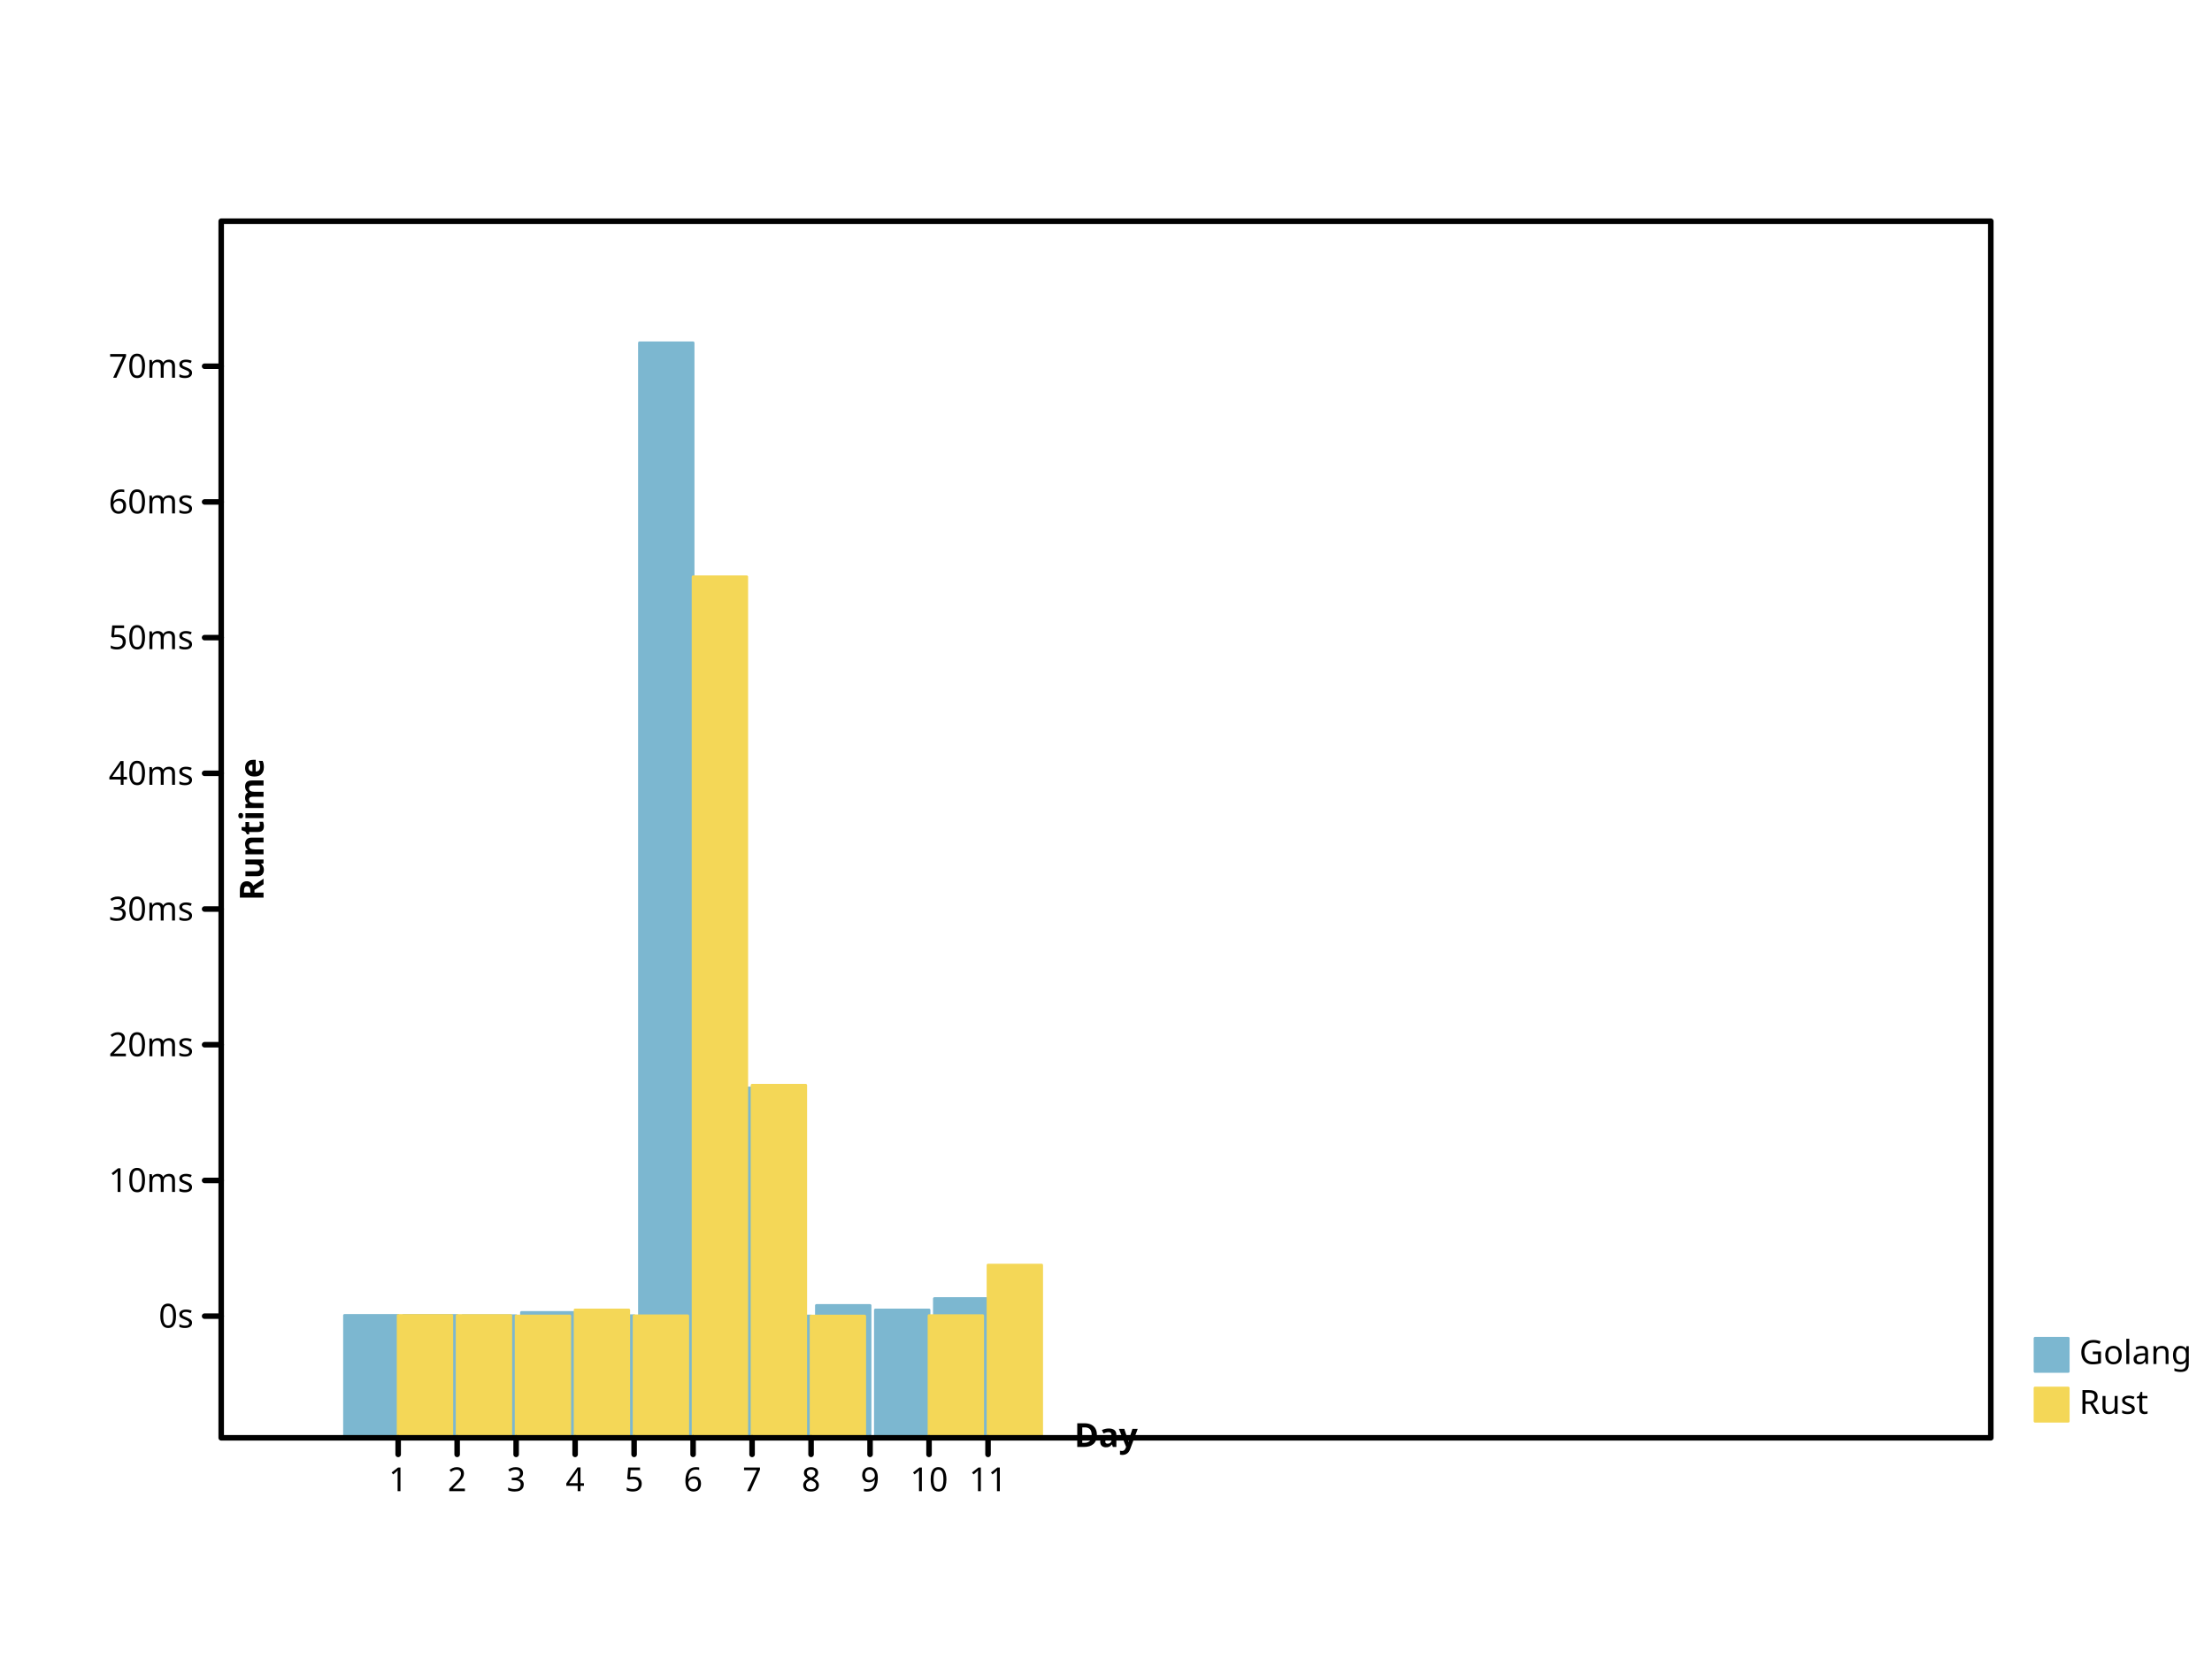
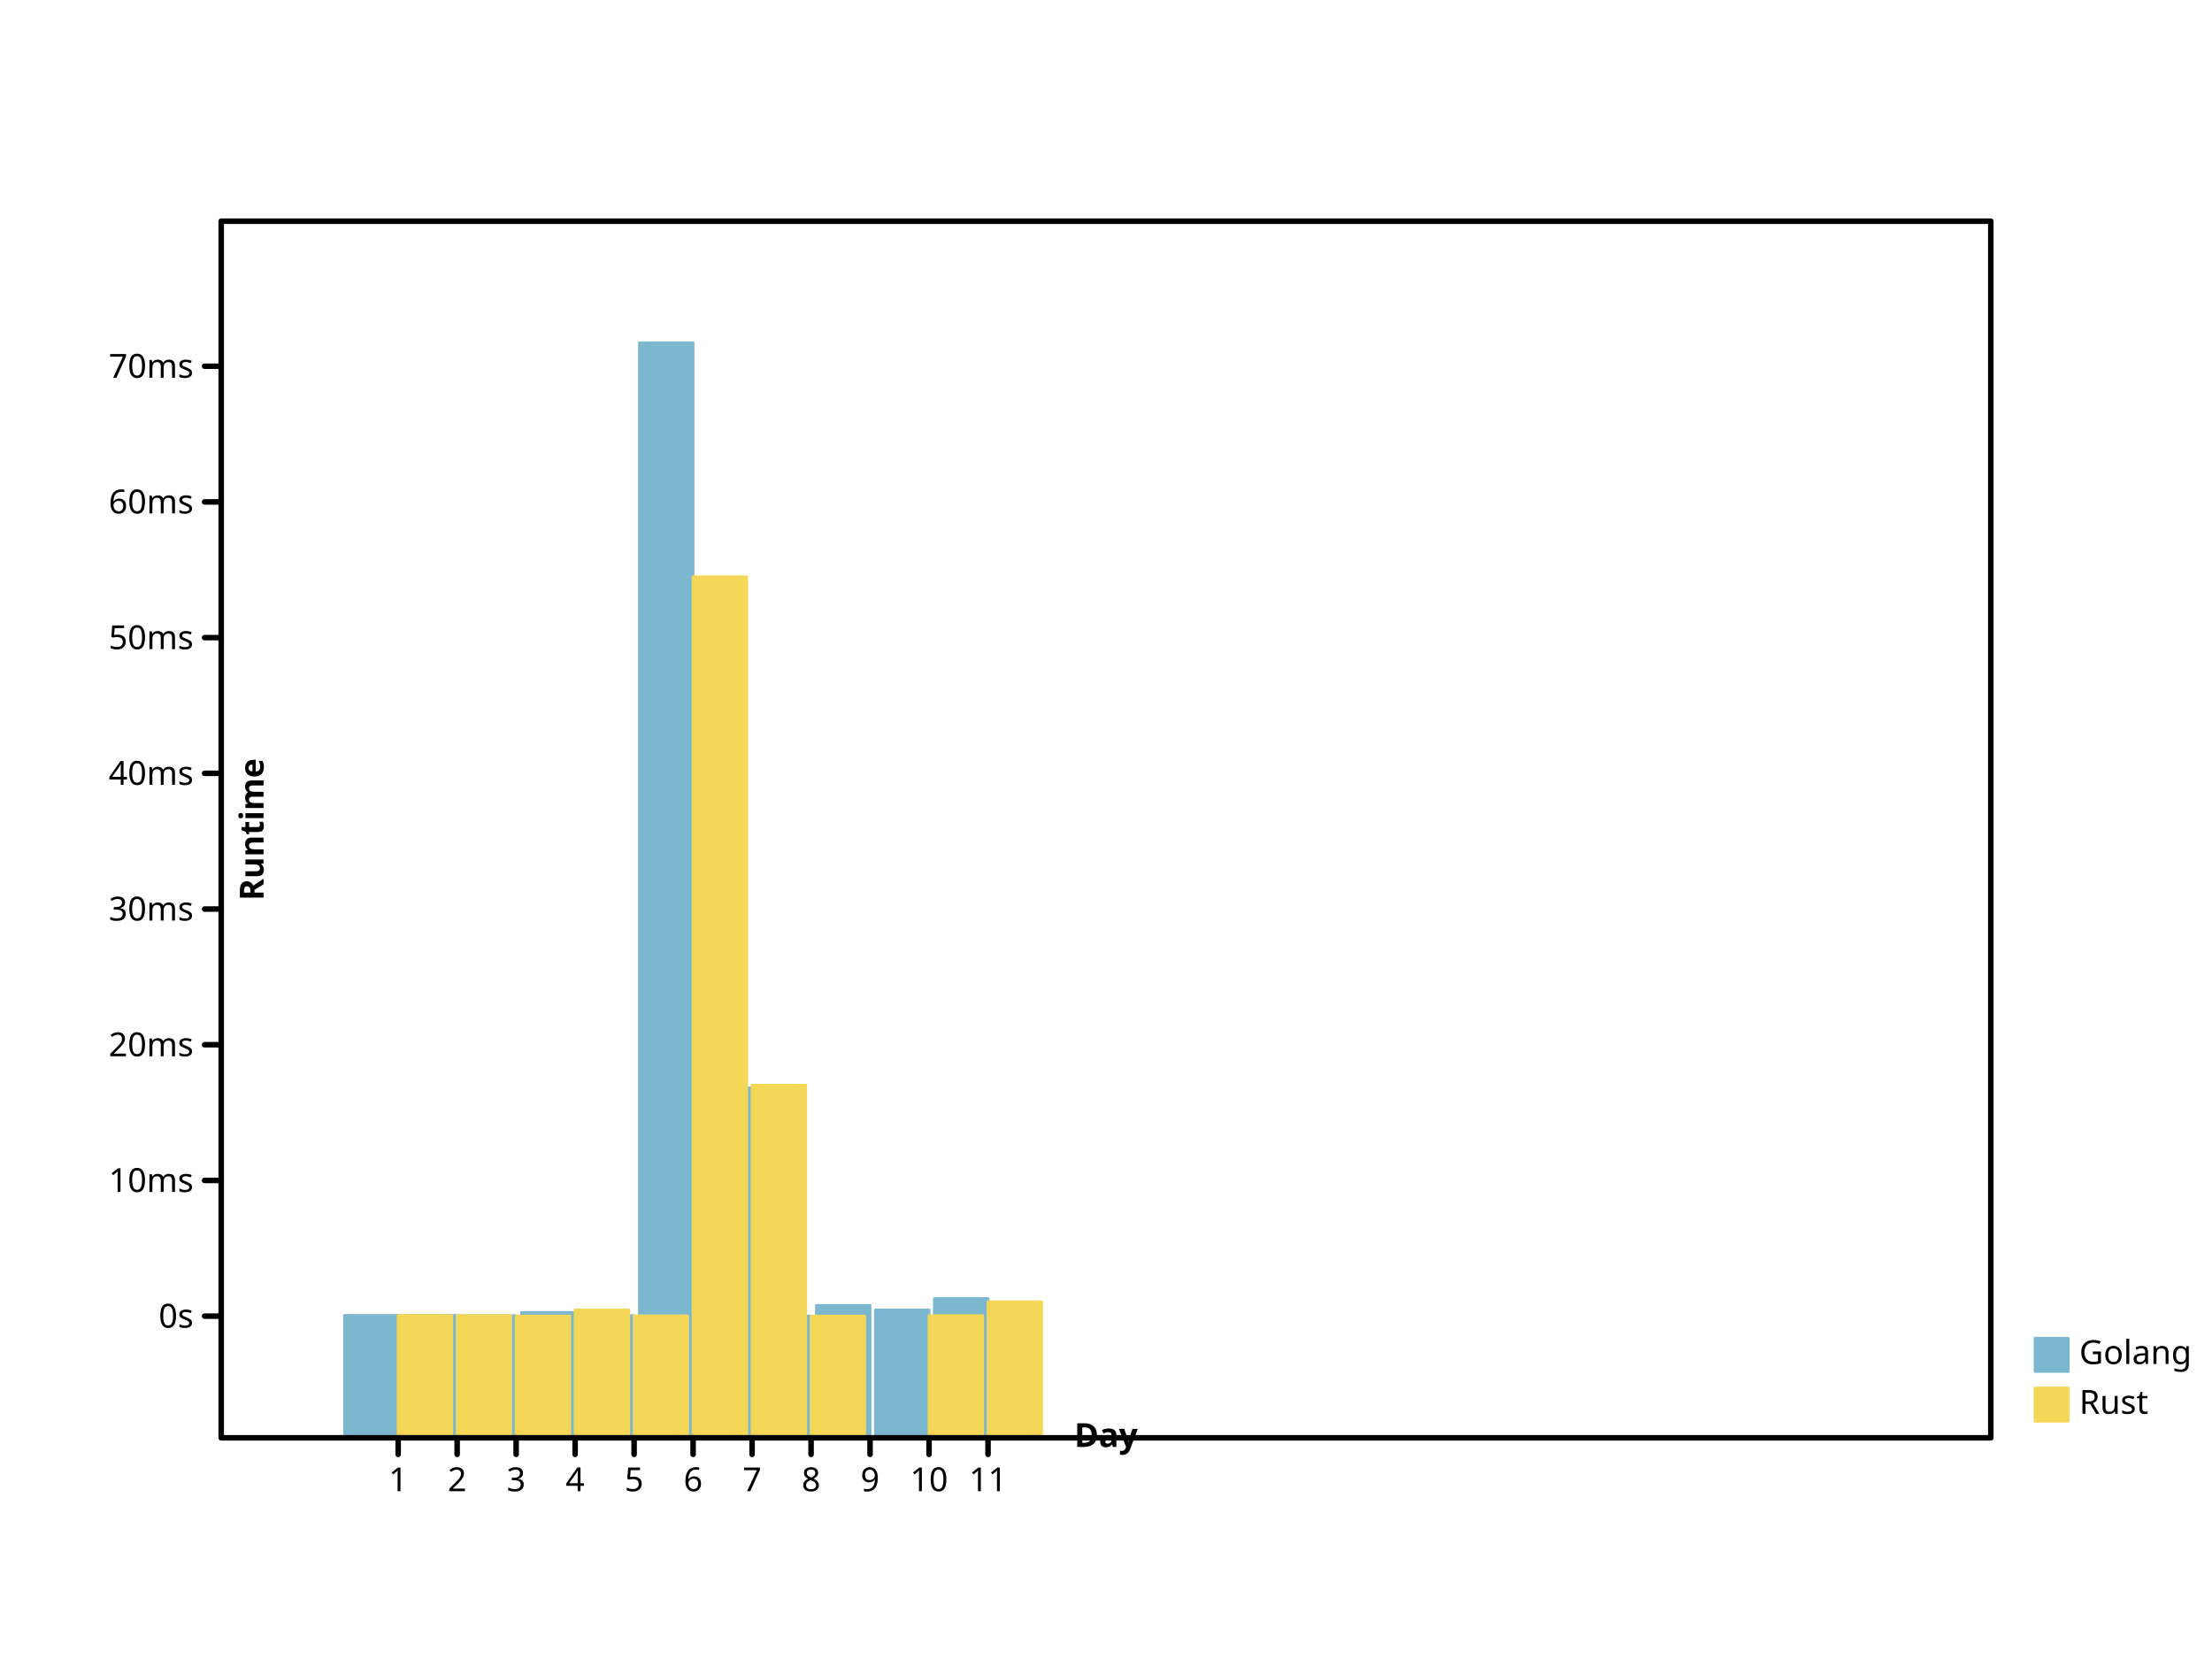
<svg xmlns="http://www.w3.org/2000/svg" width="800" height="600" viewbox="0 0 800 600" preserveAspectRatio="xMidYMid meet">
  <defs>
    <marker markerUnits="userSpaceOnUse" markerWidth="2%" markerHeight="2%" id="circle" viewBox="0 0 10 10 " refX="5" refY="5">
-       <circle cy="5" r="3" fill="none" stroke="black" cx="5" />
+       <circle r="3" fill="none" stroke="black" cx="5" cy="5" />
    </marker>
-     <marker markerUnits="userSpaceOnUse" markerWidth="2%" markerHeight="2%" id="filled-circle" viewBox="0 0 10 10 " refX="5" refY="5">
-       <circle cx="5" cy="5" r="3" fill="black" stroke="none" />
+     <marker id="filled-circle" viewBox="0 0 10 10 " refX="5" refY="5" markerUnits="userSpaceOnUse" markerWidth="2%" markerHeight="2%">
+       <circle cy="5" r="3" fill="black" stroke="none" cx="5" />
    </marker>
-     <marker refY="5" markerUnits="userSpaceOnUse" markerWidth="2%" markerHeight="2%" id="square" viewBox="0 0 10 10 " refX="5">
-       <rect x="2" y="2" width="6" height="6" fill="none" stroke="black" />
+     <marker markerHeight="2%" id="square" viewBox="0 0 10 10 " refX="5" refY="5" markerUnits="userSpaceOnUse" markerWidth="2%">
+       <rect width="6" height="6" fill="none" stroke="black" x="2" y="2" />
    </marker>
-     <marker id="filled-square" viewBox="0 0 10 10 " refX="5" refY="5" markerUnits="userSpaceOnUse" markerWidth="2%" markerHeight="2%">
+     <marker markerHeight="2%" id="filled-square" viewBox="0 0 10 10 " refX="5" refY="5" markerUnits="userSpaceOnUse" markerWidth="2%">
      <rect width="6" height="6" fill="black" stroke="none" x="2" y="2" />
    </marker>
  </defs>
-   <g stroke="hsl(198, 47%, 65%)" stroke-width="1px" stroke-linecap="round" stroke-linejoin="round" transform="translate(80 520 )scale(1 -1 )" fill="hsl(198, 47%, 65%)">
-     <rect width="1.939394e+01" height="4.426328e+01" vector-effect="non-scaling-stroke" x="4.460606e+01" y="0" />
+   <g stroke-linejoin="round" transform="translate(80 520 )scale(1 -1 )" fill="hsl(198, 47%, 65%)" stroke="hsl(198, 47%, 65%)" stroke-width="1px" stroke-linecap="round">
+     <rect y="0" width="1.939394e+01" height="4.426328e+01" vector-effect="non-scaling-stroke" x="4.460606e+01" />
    <rect width="1.939394e+01" height="4.423326e+01" vector-effect="non-scaling-stroke" x="6.593939e+01" y="0" />
    <rect vector-effect="non-scaling-stroke" x="8.727273e+01" y="0" width="1.939394e+01" height="4.414482e+01" />
    <rect height="4.533401e+01" vector-effect="non-scaling-stroke" x="1.086061e+02" y="0" width="1.939394e+01" />
-     <rect y="0" width="1.939394e+01" height="4.414970e+01" vector-effect="non-scaling-stroke" x="1.299394e+02" />
+     <rect width="1.939394e+01" height="4.414970e+01" vector-effect="non-scaling-stroke" x="1.299394e+02" y="0" />
    <rect vector-effect="non-scaling-stroke" x="1.512727e+02" y="0" width="1.939394e+01" height="396" />
    <rect height="1.265206e+02" vector-effect="non-scaling-stroke" x="1.726061e+02" y="0" width="1.939394e+01" />
-     <rect y="0" width="1.939394e+01" height="4.403414e+01" vector-effect="non-scaling-stroke" x="1.939394e+02" />
-     <rect y="0" width="1.939394e+01" height="4.785299e+01" vector-effect="non-scaling-stroke" x="2.152727e+02" />
-     <rect height="4.622438e+01" vector-effect="non-scaling-stroke" x="2.366061e+02" y="0" width="1.939394e+01" />
+     <rect x="1.939394e+02" y="0" width="1.939394e+01" height="4.403414e+01" vector-effect="non-scaling-stroke" />
+     <rect vector-effect="non-scaling-stroke" x="2.152727e+02" y="0" width="1.939394e+01" height="4.785299e+01" />
+     <rect vector-effect="non-scaling-stroke" x="2.366061e+02" y="0" width="1.939394e+01" height="4.622438e+01" />
    <rect width="1.939394e+01" height="5.035092e+01" vector-effect="non-scaling-stroke" x="2.579394e+02" y="0" />
  </g>
-   <g stroke-linecap="round" stroke-linejoin="round" transform="translate(80 520 )scale(1 -1 )" fill="hsl(49, 88%, 65%)" stroke="hsl(49, 88%, 65%)" stroke-width="1px">
+   <g stroke-width="1px" stroke-linecap="round" stroke-linejoin="round" transform="translate(80 520 )scale(1 -1 )" fill="hsl(49, 88%, 65%)" stroke="hsl(49, 88%, 65%)">
    <rect x="64" y="0" width="1.939394e+01" height="4.422948e+01" vector-effect="non-scaling-stroke" />
-     <rect x="8.533333e+01" y="0" width="1.939394e+01" height="4.421116e+01" vector-effect="non-scaling-stroke" />
+     <rect y="0" width="1.939394e+01" height="4.421116e+01" vector-effect="non-scaling-stroke" x="8.533333e+01" />
    <rect vector-effect="non-scaling-stroke" x="1.066667e+02" y="0" width="1.939394e+01" height="4.404346e+01" />
-     <rect x="1.280000e+02" y="0" width="1.939394e+01" height="4.622662e+01" vector-effect="non-scaling-stroke" />
-     <rect x="1.493333e+02" y="0" width="1.939394e+01" height="4.410670e+01" vector-effect="non-scaling-stroke" />
-     <rect width="1.939394e+01" height="3.114004e+02" vector-effect="non-scaling-stroke" x="1.706667e+02" y="0" />
-     <rect vector-effect="non-scaling-stroke" x="192" y="0" width="1.939394e+01" height="1.275011e+02" />
+     <rect vector-effect="non-scaling-stroke" x="1.280000e+02" y="0" width="1.939394e+01" height="4.622662e+01" />
+     <rect height="4.410670e+01" vector-effect="non-scaling-stroke" x="1.493333e+02" y="0" width="1.939394e+01" />
+     <rect vector-effect="non-scaling-stroke" x="1.706667e+02" y="0" width="1.939394e+01" height="3.114004e+02" />
+     <rect width="1.939394e+01" height="1.275011e+02" vector-effect="non-scaling-stroke" x="192" y="0" />
    <rect vector-effect="non-scaling-stroke" x="2.133333e+02" y="0" width="1.939394e+01" height="4.401625e+01" />
-     <rect x="256" y="0" width="1.939394e+01" height="4.418291e+01" vector-effect="non-scaling-stroke" />
-     <rect vector-effect="non-scaling-stroke" x="2.773333e+02" y="0" width="1.939394e+01" height="6.246056e+01" />
+     <rect vector-effect="non-scaling-stroke" x="256" y="0" width="1.939394e+01" height="4.418291e+01" />
+     <rect width="1.939394e+01" height="4.918509e+01" vector-effect="non-scaling-stroke" x="2.773333e+02" y="0" />
  </g>
-   <g stroke-linejoin="round" font-family="sans-serif" fill="hsl(198, 47%, 65%)" stroke="hsl(198, 47%, 65%)" stroke-width="1px" font-weight="normal" stroke-linecap="round" font-size="12px" font-style="normal" text-anchor="start" dominant-baseline="hanging">
-     <rect vector-effect="non-scaling-stroke" x="736" y="484" width="12" height="12" />
-     <g fill="black" stroke="black">
-       <text vector-effect="non-scaling-stroke" x="752" y="484" dominant-baseline="hanging" stroke="none">Golang</text>
+   <g font-weight="normal" stroke="hsl(198, 47%, 65%)" stroke-linecap="round" dominant-baseline="hanging" fill="hsl(198, 47%, 65%)" stroke-linejoin="round" font-style="normal" stroke-width="1px" font-family="sans-serif" font-size="12px" text-anchor="start">
+     <rect x="736" y="484" width="12" height="12" vector-effect="non-scaling-stroke" />
+     <g stroke="black" fill="black">
+       <text stroke="none" vector-effect="non-scaling-stroke" x="752" y="484" dominant-baseline="hanging">Golang</text>
    </g>
-     <g font-weight="normal" fill="hsl(49, 88%, 65%)" stroke="hsl(49, 88%, 65%)" stroke-width="1px" font-size="12px" dominant-baseline="hanging" stroke-linecap="round" stroke-linejoin="round" font-family="sans-serif" text-anchor="start" font-style="normal">
-       <rect vector-effect="non-scaling-stroke" x="736" y="502" width="12" height="12" />
-       <g stroke="black" fill="black">
-         <text x="752" y="502" dominant-baseline="hanging" stroke="none" vector-effect="non-scaling-stroke">Rust</text>
-         <g font-style="normal" font-size="12px" font-weight="normal" font-family="sans-serif" stroke-width="2px" dominant-baseline="hanging" fill="none" stroke-linecap="round" stroke-linejoin="round" text-anchor="start">
-           <rect width="640" height="440" vector-effect="non-scaling-stroke" x="80" y="80" />
+     <g stroke-linecap="round" fill="hsl(49, 88%, 65%)" font-style="normal" font-weight="normal" font-size="12px" dominant-baseline="hanging" stroke="hsl(49, 88%, 65%)" stroke-width="1px" font-family="sans-serif" stroke-linejoin="round" text-anchor="start">
+       <rect height="12" vector-effect="non-scaling-stroke" x="736" y="502" width="12" />
+       <g fill="black" stroke="black">
+         <text stroke="none" vector-effect="non-scaling-stroke" x="752" y="502" dominant-baseline="hanging">Rust</text>
+         <g fill="none" stroke-linejoin="round" font-style="normal" font-weight="normal" font-family="sans-serif" stroke-width="2px" stroke-linecap="round" font-size="12px" text-anchor="start" dominant-baseline="hanging">
+           <rect x="80" y="80" width="640" height="440" vector-effect="non-scaling-stroke" />
        </g>
-         <g font-weight="normal" text-anchor="start" fill="none" stroke="black" stroke-width="2px" font-size="12px" font-style="normal" stroke-linejoin="round" dominant-baseline="hanging" transform="translate(80 520 )scale(1 -1 )" stroke-linecap="round" font-family="sans-serif">
+         <g font-size="12px" text-anchor="start" dominant-baseline="hanging" stroke-linejoin="round" font-weight="normal" transform="translate(80 520 )scale(1 -1 )" stroke-linecap="round" font-family="sans-serif" fill="none" font-style="normal" stroke="black" stroke-width="2px">
          <path vector-effect="non-scaling-stroke" d="M64,0 L64,-6 M8.533333e+01,0 L8.533333e+01,-6 M1.066667e+02,0 L1.066667e+02,-6 M128,0 L128,-6 M1.493333e+02,0 L1.493333e+02,-6 M1.706667e+02,0 L1.706667e+02,-6 M192,0 L192,-6 M2.133333e+02,0 L2.133333e+02,-6 M2.346667e+02,0 L2.346667e+02,-6 M256,0 L256,-6 M2.773333e+02,0 L2.773333e+02,-6 " />
        </g>
-         <g fill="black" stroke-width="2px" transform="translate(80 520 )scale(1 1 )" stroke-linecap="round" font-weight="normal" stroke="black" font-size="12px" font-style="normal" stroke-linejoin="round" font-family="sans-serif" text-anchor="middle" dominant-baseline="hanging">
-           <text stroke="none" vector-effect="non-scaling-stroke" x="64" y="10" dominant-baseline="hanging">1</text>
-           <text stroke="none" vector-effect="non-scaling-stroke" x="8.533333e+01" y="10" dominant-baseline="hanging">2</text>
+         <g font-family="sans-serif" fill="black" font-style="normal" font-size="12px" text-anchor="middle" stroke="black" stroke-width="2px" stroke-linecap="round" transform="translate(80 520 )scale(1 1 )" stroke-linejoin="round" font-weight="normal" dominant-baseline="hanging">
+           <text x="64" y="10" dominant-baseline="hanging" stroke="none" vector-effect="non-scaling-stroke">1</text>
+           <text y="10" dominant-baseline="hanging" stroke="none" vector-effect="non-scaling-stroke" x="8.533333e+01">2</text>
          <text stroke="none" vector-effect="non-scaling-stroke" x="1.066667e+02" y="10" dominant-baseline="hanging">3</text>
-           <text dominant-baseline="hanging" stroke="none" vector-effect="non-scaling-stroke" x="128" y="10">4</text>
-           <text x="1.493333e+02" y="10" dominant-baseline="hanging" stroke="none" vector-effect="non-scaling-stroke">5</text>
-           <text dominant-baseline="hanging" stroke="none" vector-effect="non-scaling-stroke" x="1.706667e+02" y="10">6</text>
-           <text dominant-baseline="hanging" stroke="none" vector-effect="non-scaling-stroke" x="192" y="10">7</text>
+           <text x="128" y="10" dominant-baseline="hanging" stroke="none" vector-effect="non-scaling-stroke">4</text>
+           <text vector-effect="non-scaling-stroke" x="1.493333e+02" y="10" dominant-baseline="hanging" stroke="none">5</text>
+           <text stroke="none" vector-effect="non-scaling-stroke" x="1.706667e+02" y="10" dominant-baseline="hanging">6</text>
+           <text vector-effect="non-scaling-stroke" x="192" y="10" dominant-baseline="hanging" stroke="none">7</text>
          <text dominant-baseline="hanging" stroke="none" vector-effect="non-scaling-stroke" x="2.133333e+02" y="10">8</text>
-           <text stroke="none" vector-effect="non-scaling-stroke" x="2.346667e+02" y="10" dominant-baseline="hanging">9</text>
+           <text vector-effect="non-scaling-stroke" x="2.346667e+02" y="10" dominant-baseline="hanging" stroke="none">9</text>
          <text stroke="none" vector-effect="non-scaling-stroke" x="256" y="10" dominant-baseline="hanging">10</text>
-           <text vector-effect="non-scaling-stroke" x="2.773333e+02" y="10" dominant-baseline="hanging" stroke="none">11</text>
+           <text stroke="none" vector-effect="non-scaling-stroke" x="2.773333e+02" y="10" dominant-baseline="hanging">11</text>
        </g>
-         <g stroke-width="2px" font-size="12px" dominant-baseline="baseline" font-weight="bold" stroke="black" text-anchor="middle" transform="translate(80 520 )scale(1 1 )rotate(0 0 0 )" fill="black" font-style="normal" stroke-linecap="round" stroke-linejoin="round" font-family="sans-serif">
-           <text stroke="none" vector-effect="non-scaling-stroke" x="320" y="-6" dominant-baseline="baseline">Day</text>
+         <g font-size="12px" fill="black" stroke-linejoin="round" font-style="normal" dominant-baseline="baseline" stroke-linecap="round" font-family="sans-serif" font-weight="bold" transform="translate(80 520 )scale(1 1 )rotate(0 0 0 )" text-anchor="middle" stroke="black" stroke-width="2px">
+           <text vector-effect="non-scaling-stroke" x="320" y="-6" dominant-baseline="baseline" stroke="none">Day</text>
        </g>
-         <g stroke="black" stroke-width="2px" font-size="12px" font-style="normal" stroke-linecap="round" stroke-linejoin="round" font-weight="bold" fill="black" text-anchor="middle" dominant-baseline="baseline" font-family="sans-serif" transform="translate(80 520 )scale(1 -1 )">
+         <g stroke-linejoin="round" stroke-width="2px" font-family="sans-serif" dominant-baseline="baseline" font-style="normal" font-weight="bold" transform="translate(80 520 )scale(1 -1 )" fill="black" stroke-linecap="round" font-size="12px" text-anchor="middle" stroke="black">
          <path d="M0,44 L-6,44 M0,9.307912e+01 L-6,9.307912e+01 M0,1.421582e+02 L-6,1.421582e+02 M0,1.912374e+02 L-6,1.912374e+02 M0,2.403165e+02 L-6,2.403165e+02 M0,2.893956e+02 L-6,2.893956e+02 M0,3.384747e+02 L-6,3.384747e+02 M0,3.875538e+02 L-6,3.875538e+02 " vector-effect="non-scaling-stroke" />
        </g>
-         <g stroke-linecap="round" stroke-linejoin="round" stroke="black" stroke-width="2px" transform="translate(80 520 )scale(1 1 )" font-family="sans-serif" font-weight="normal" text-anchor="end" dominant-baseline="middle" fill="black" font-size="12px" font-style="normal">
-           <text x="-10" y="-44" dominant-baseline="middle" stroke="none" vector-effect="non-scaling-stroke">0s</text>
-           <text vector-effect="non-scaling-stroke" x="-10" y="-9.307912e+01" dominant-baseline="middle" stroke="none">10ms</text>
-           <text x="-10" y="-1.421582e+02" dominant-baseline="middle" stroke="none" vector-effect="non-scaling-stroke">20ms</text>
-           <text dominant-baseline="middle" stroke="none" vector-effect="non-scaling-stroke" x="-10" y="-1.912374e+02">30ms</text>
-           <text dominant-baseline="middle" stroke="none" vector-effect="non-scaling-stroke" x="-10" y="-2.403165e+02">40ms</text>
-           <text x="-10" y="-2.893956e+02" dominant-baseline="middle" stroke="none" vector-effect="non-scaling-stroke">50ms</text>
+         <g font-weight="normal" transform="translate(80 520 )scale(1 1 )" stroke="black" stroke-width="2px" stroke-linecap="round" font-family="sans-serif" stroke-linejoin="round" font-style="normal" font-size="12px" dominant-baseline="middle" fill="black" text-anchor="end">
+           <text stroke="none" vector-effect="non-scaling-stroke" x="-10" y="-44" dominant-baseline="middle">0s</text>
+           <text stroke="none" vector-effect="non-scaling-stroke" x="-10" y="-9.307912e+01" dominant-baseline="middle">10ms</text>
+           <text stroke="none" vector-effect="non-scaling-stroke" x="-10" y="-1.421582e+02" dominant-baseline="middle">20ms</text>
+           <text stroke="none" vector-effect="non-scaling-stroke" x="-10" y="-1.912374e+02" dominant-baseline="middle">30ms</text>
+           <text vector-effect="non-scaling-stroke" x="-10" y="-2.403165e+02" dominant-baseline="middle" stroke="none">40ms</text>
+           <text dominant-baseline="middle" stroke="none" vector-effect="non-scaling-stroke" x="-10" y="-2.893956e+02">50ms</text>
          <text dominant-baseline="middle" stroke="none" vector-effect="non-scaling-stroke" x="-10" y="-3.384747e+02">60ms</text>
          <text y="-3.875538e+02" dominant-baseline="middle" stroke="none" vector-effect="non-scaling-stroke" x="-10">70ms</text>
        </g>
-         <g stroke="black" font-family="sans-serif" font-weight="bold" text-anchor="middle" dominant-baseline="hanging" stroke-width="2px" font-style="normal" fill="black" stroke-linecap="round" font-size="12px" transform="translate(80 520 )scale(1 1 )rotate(-90 0 0 )" stroke-linejoin="round">
-           <text y="6" dominant-baseline="hanging" stroke="none" vector-effect="non-scaling-stroke" x="220">Runtime</text>
+         <g font-family="sans-serif" font-weight="bold" transform="translate(80 520 )scale(1 1 )rotate(-90 0 0 )" stroke="black" stroke-width="2px" stroke-linecap="round" fill="black" stroke-linejoin="round" font-style="normal" font-size="12px" text-anchor="middle" dominant-baseline="hanging">
+           <text stroke="none" vector-effect="non-scaling-stroke" x="220" y="6" dominant-baseline="hanging">Runtime</text>
        </g>
      </g>
    </g>
  </g>
</svg>
